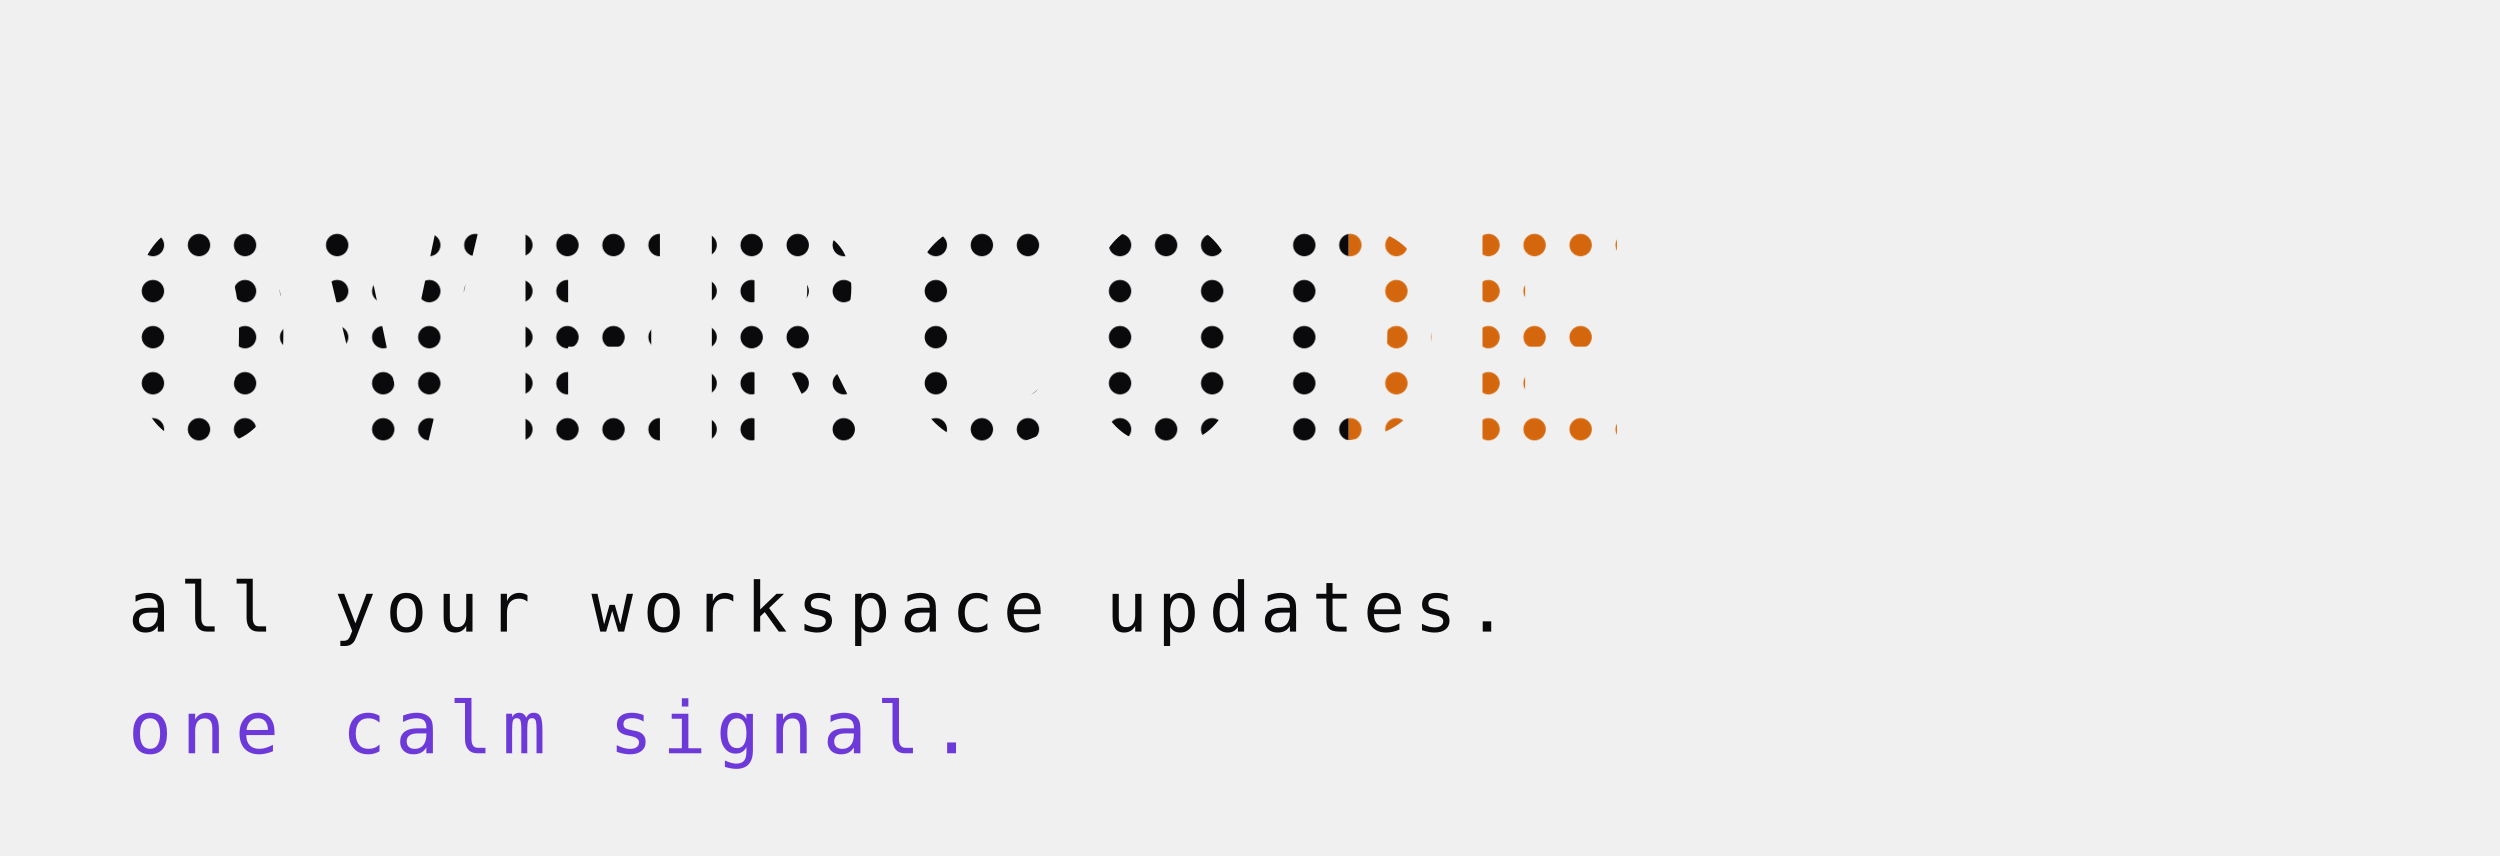
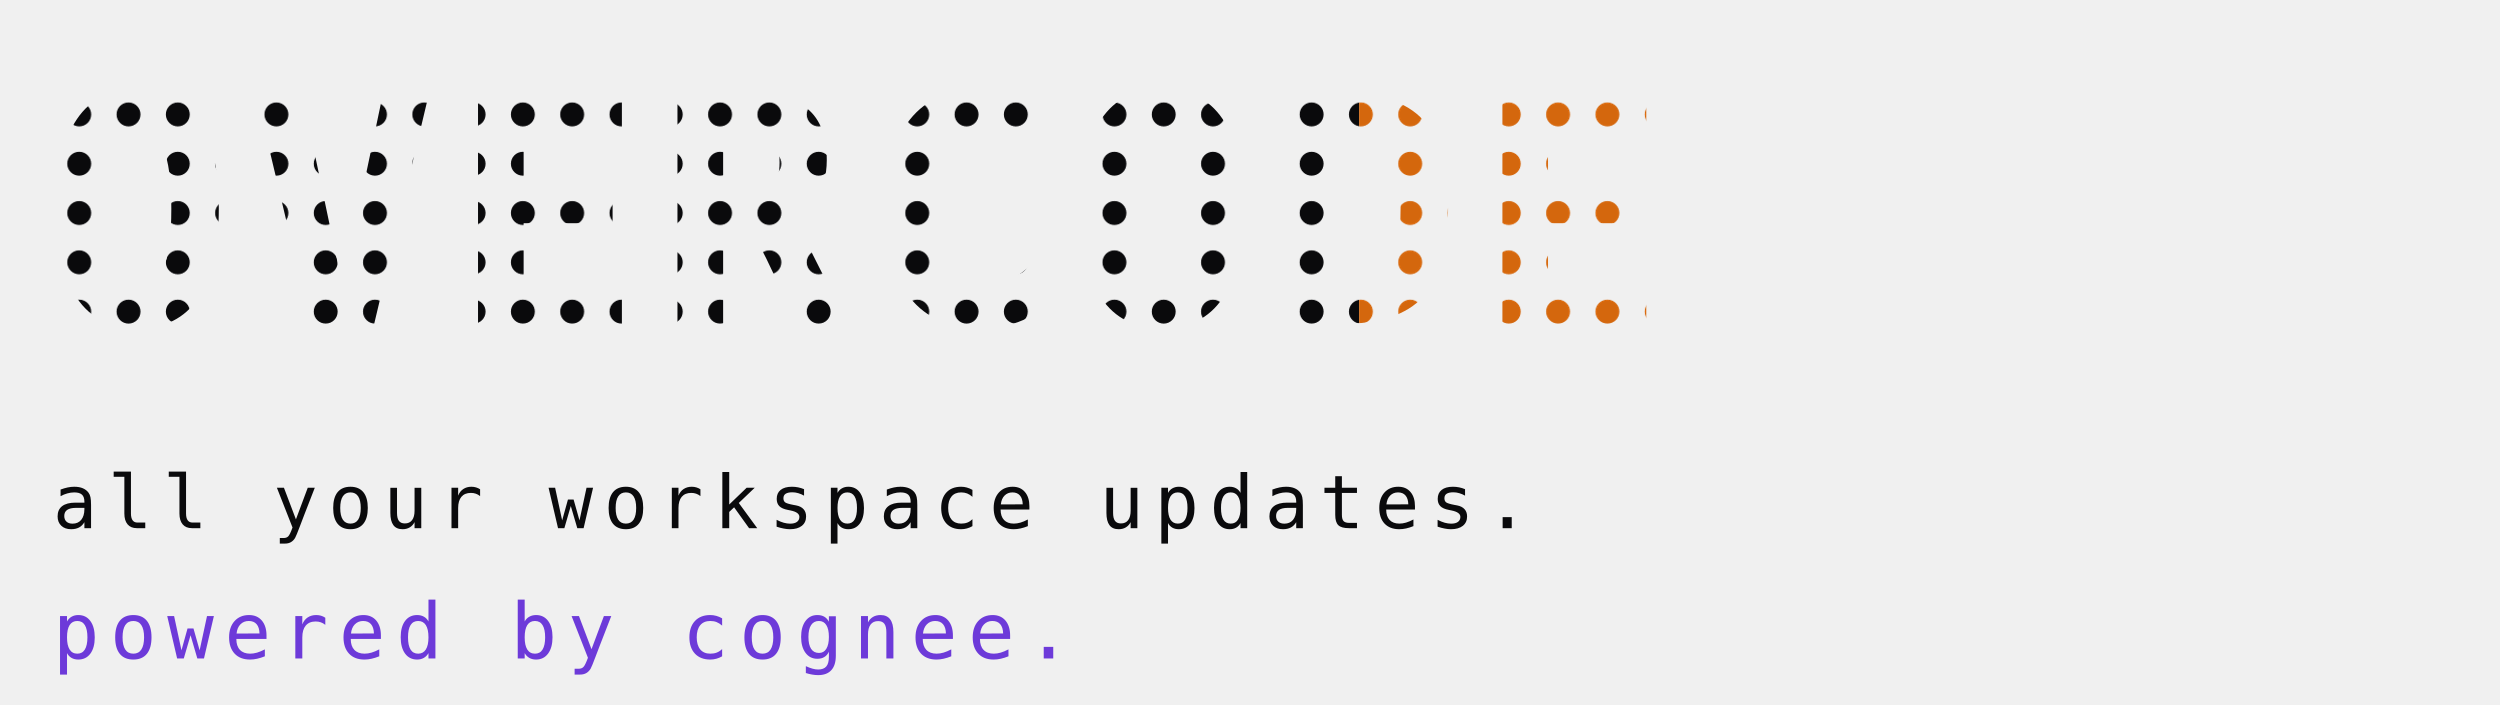
- <svg xmlns="http://www.w3.org/2000/svg" viewBox="0 0 760 260" role="img" aria-label="Overcode logo, light theme">
+ <svg xmlns="http://www.w3.org/2000/svg" viewBox="24 42 710 200" role="img" aria-label="Overcode logo, light theme">
  <defs>
    <pattern id="dot-ink" width="14" height="14" patternUnits="userSpaceOnUse">
      <circle cx="4.5" cy="4.5" r="3.4" fill="#0a0a0c" />
    </pattern>
    <pattern id="dot-amber" width="14" height="14" patternUnits="userSpaceOnUse">
      <circle cx="4.5" cy="4.5" r="3.4" fill="#d4670d" />
    </pattern>
    <pattern id="dot-violet" width="14" height="14" patternUnits="userSpaceOnUse">
      <circle cx="4.5" cy="4.5" r="3.4" fill="#6d3ad9" />
    </pattern>
    <pattern id="dot-blue" width="14" height="14" patternUnits="userSpaceOnUse">
      <circle cx="4.5" cy="4.5" r="3.4" fill="#2c5cff" />
    </pattern>
    <mask id="word-mask">
      <rect width="760" height="260" fill="#000" />
      <text x="36" y="134" fill="#fff" font-family="JetBrains Mono, Fira Code, Cascadia Code, monospace" font-size="90" font-weight="600" letter-spacing="4">OVERCODE</text>
    </mask>
  </defs>
  <g mask="url(#word-mask)">
    <rect x="30" y="54" width="380" height="104" fill="url(#dot-ink)" />
    <rect x="410" y="54" width="84" height="104" fill="url(#dot-amber)" />
    <rect x="494" y="54" width="112" height="104" fill="url(#dot-violet)" />
    <rect x="606" y="54" width="118" height="104" fill="url(#dot-blue)" />
  </g>
  <g font-family="JetBrains Mono, Fira Code, Cascadia Code, monospace" font-weight="400" letter-spacing="3">
    <text x="39" y="192" fill="#0a0a0c" font-size="21">all your workspace updates.</text>
-     <text x="39" y="229" fill="#6d3ad9" font-size="22">one calm signal.</text>
+     <text x="39" y="229" fill="#6d3ad9" font-size="22">powered by cognee.</text>
  </g>
</svg>
